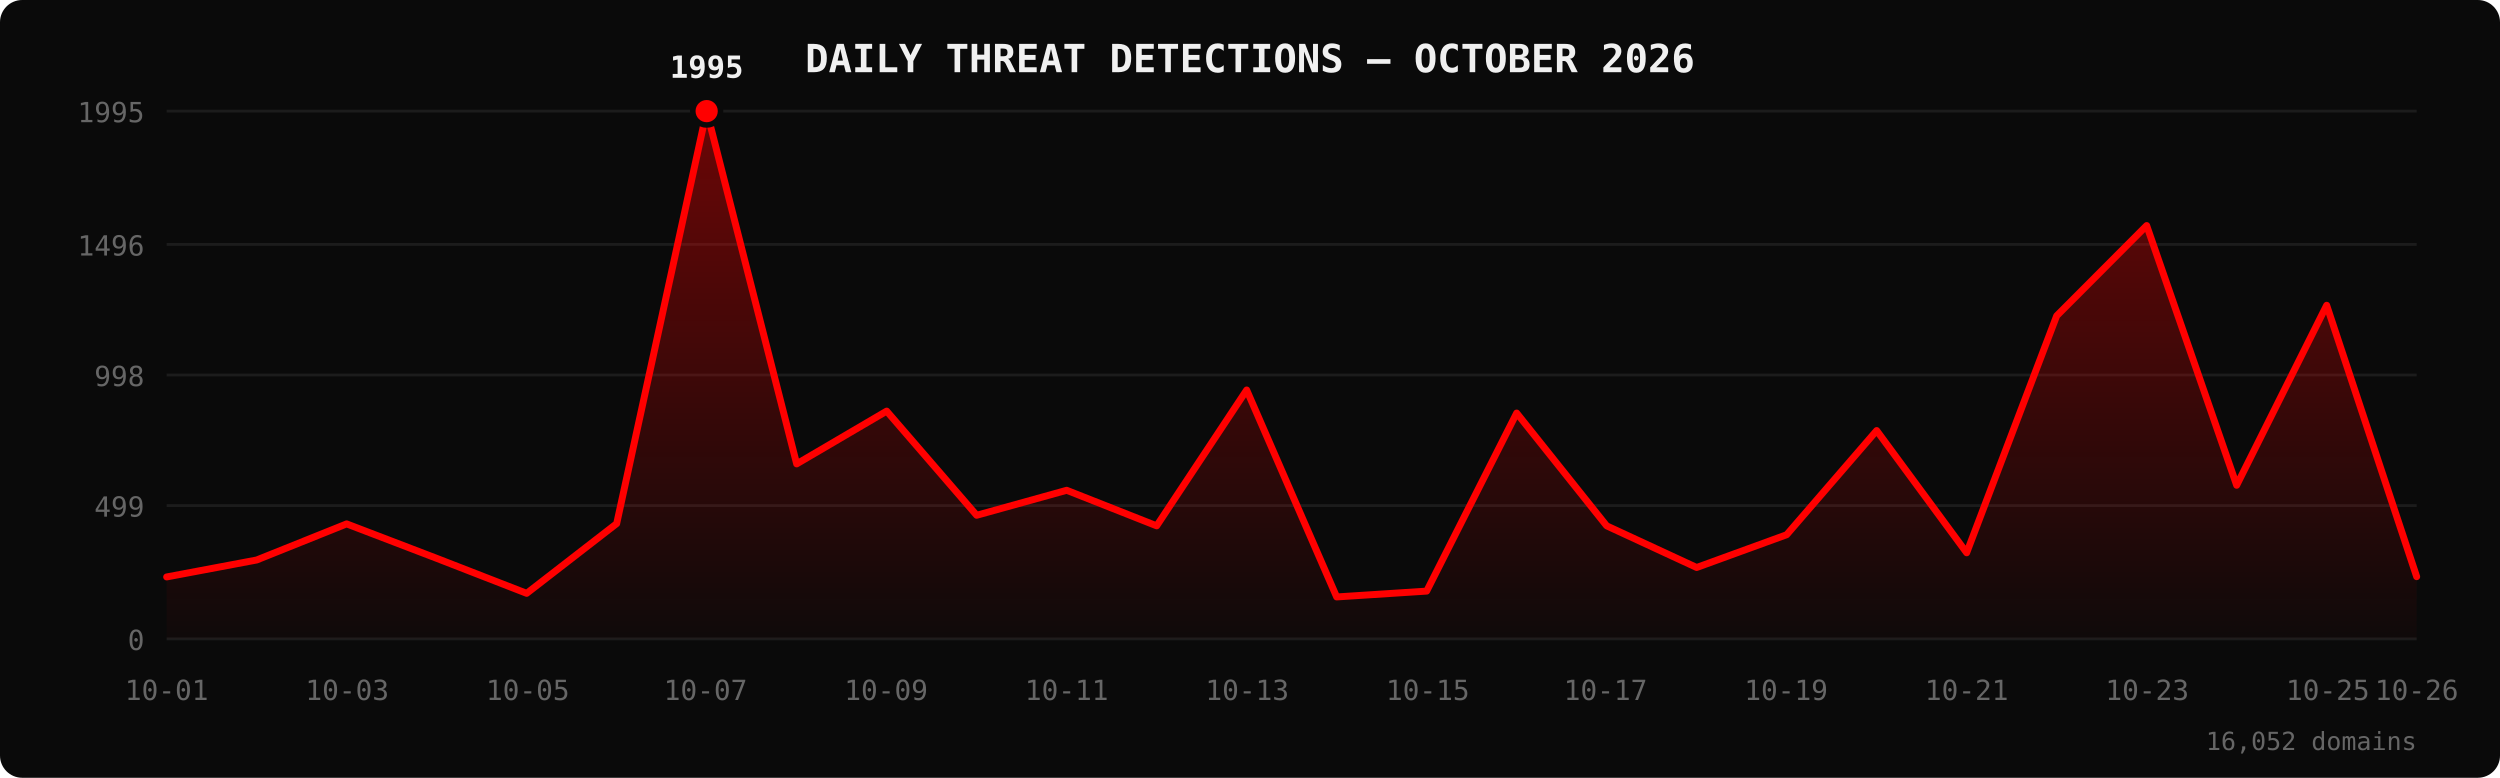
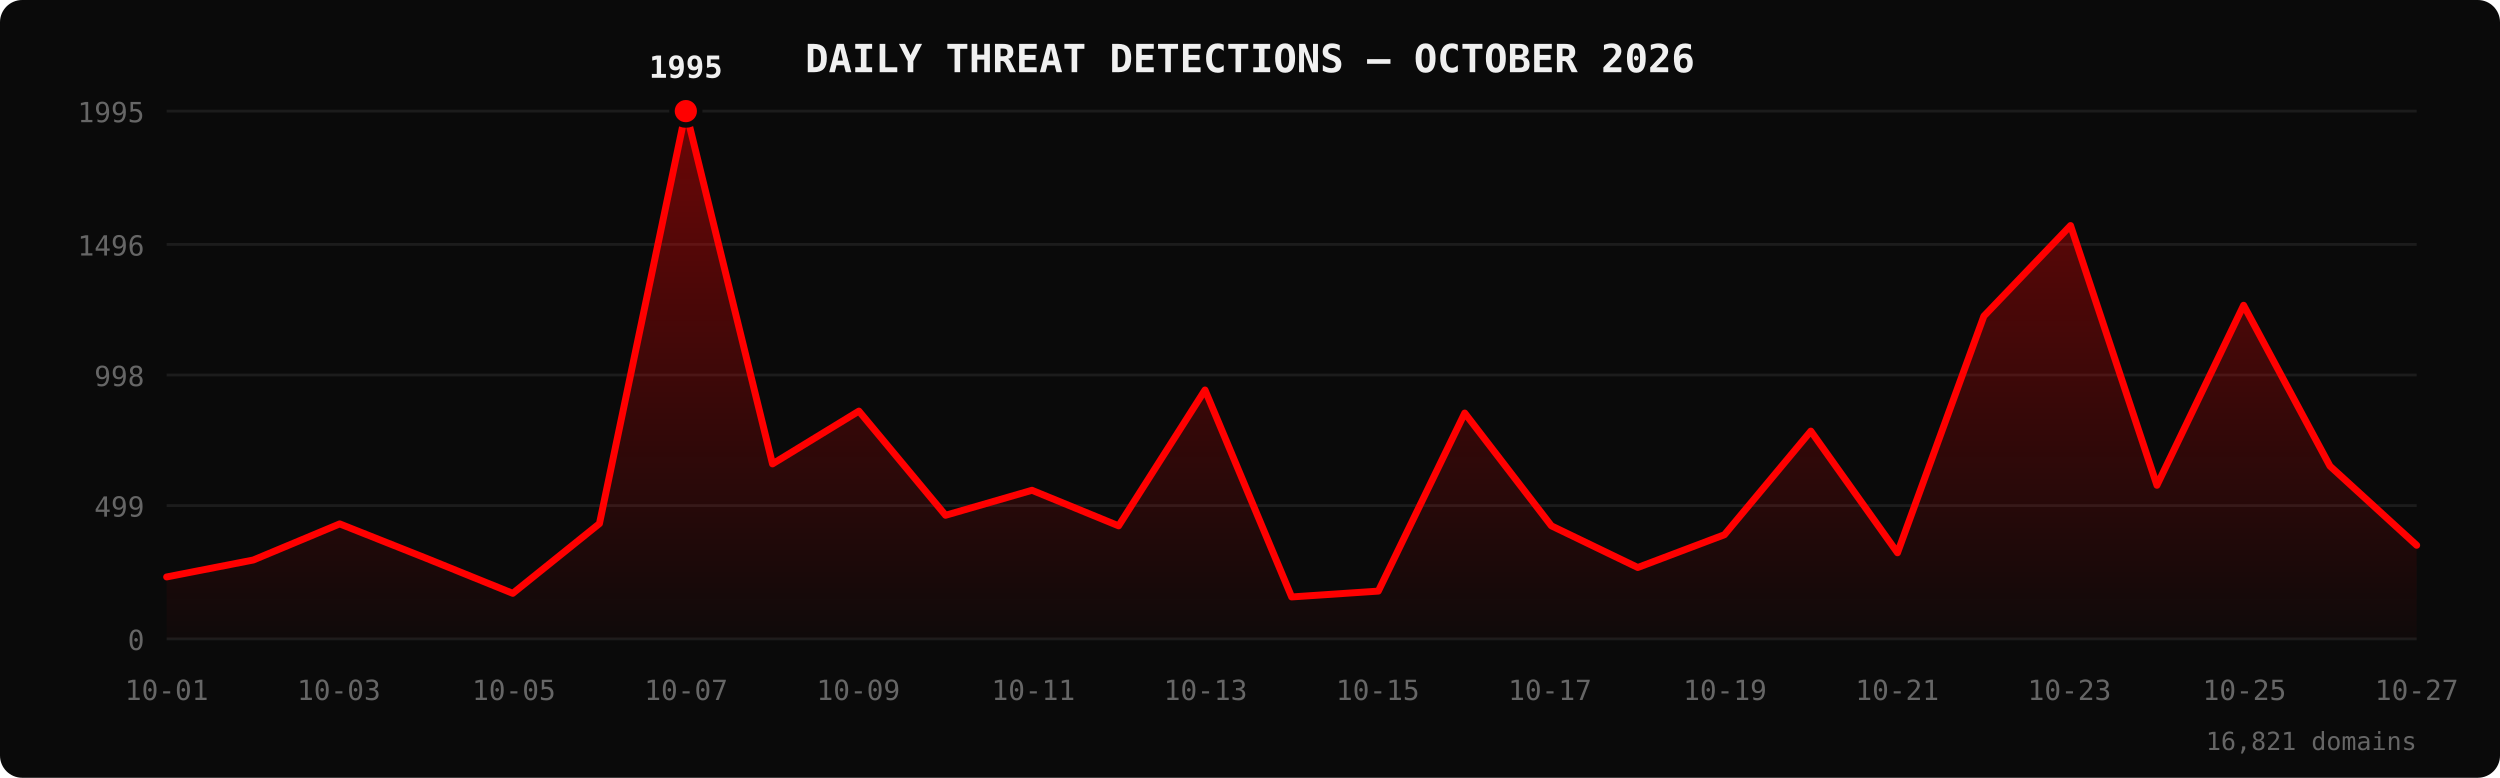
<svg xmlns="http://www.w3.org/2000/svg" width="900" height="280" viewBox="0 0 900 280">
  <rect width="900" height="280" rx="8" fill="#0A0A0A" />
  <text x="450" y="26" fill="#F0F0F0" font-size="14" text-anchor="middle" font-family="monospace" font-weight="bold">DAILY THREAT DETECTIONS — OCTOBER 2026</text>
  <line x1="60" y1="230" x2="870" y2="230" stroke="#1C1C1C" stroke-width="1" />
  <text x="52" y="234" fill="#666" font-size="10" text-anchor="end" font-family="monospace">0</text>
  <line x1="60" y1="182" x2="870" y2="182" stroke="#1C1C1C" stroke-width="1" />
  <text x="52" y="186" fill="#666" font-size="10" text-anchor="end" font-family="monospace">499</text>
  <line x1="60" y1="135" x2="870" y2="135" stroke="#1C1C1C" stroke-width="1" />
  <text x="52" y="139" fill="#666" font-size="10" text-anchor="end" font-family="monospace">998</text>
  <line x1="60" y1="88" x2="870" y2="88" stroke="#1C1C1C" stroke-width="1" />
  <text x="52" y="92" fill="#666" font-size="10" text-anchor="end" font-family="monospace">1496</text>
  <line x1="60" y1="40" x2="870" y2="40" stroke="#1C1C1C" stroke-width="1" />
  <text x="52" y="44" fill="#666" font-size="10" text-anchor="end" font-family="monospace">1995</text>
  <defs>
    <linearGradient id="areaGrad" x1="0" y1="0" x2="0" y2="1">
      <stop offset="0%" stop-color="#FF0000" stop-opacity="0.4" />
      <stop offset="100%" stop-color="#FF0000" stop-opacity="0.02" />
    </linearGradient>
  </defs>
-   <path d="M60.0,230 L60.0,207.7 L92.4,201.6 L124.8,188.6 L157.2,201.0 L189.6,213.6 L222.0,188.5 L254.4,40.0 L286.8,167.0 L319.2,148.0 L351.6,185.5 L384.0,176.5 L416.4,189.3 L448.8,140.4 L481.2,214.9 L513.6,212.8 L546.0,148.7 L578.4,189.3 L610.8,204.3 L643.2,192.5 L675.6,155.0 L708.0,199.0 L740.4,113.7 L772.8,81.2 L805.2,174.7 L837.6,109.9 L870.0,207.6 L870.0,230 Z" fill="url(#areaGrad)" />
-   <polyline points="60.0,207.7 92.4,201.6 124.8,188.6 157.2,201.0 189.6,213.6 222.0,188.5 254.4,40.0 286.8,167.0 319.2,148.0 351.6,185.5 384.0,176.5 416.4,189.3 448.8,140.4 481.2,214.9 513.6,212.8 546.0,148.7 578.4,189.3 610.8,204.3 643.2,192.5 675.6,155.0 708.0,199.0 740.4,113.7 772.8,81.2 805.2,174.7 837.6,109.9 870.0,207.6" fill="none" stroke="#FF0000" stroke-width="2.5" stroke-linejoin="round" stroke-linecap="round" />
-   <circle cx="254.4" cy="40.0" r="5" fill="#FF0000" stroke="#0A0A0A" stroke-width="2" />
-   <text x="254.4" y="28.0" fill="#F0F0F0" font-size="11" text-anchor="middle" font-family="monospace" font-weight="bold">1995</text>
+   <path d="M60.0,230 L60.0,207.7 L91.2,201.6 L122.3,188.6 L153.5,201.0 L184.6,213.6 L215.8,188.5 L246.9,40.0 L278.1,167.0 L309.2,148.0 L340.4,185.5 L371.5,176.5 L402.7,189.3 L433.8,140.4 L465.0,214.9 L496.2,212.8 L527.3,148.7 L558.5,189.3 L589.6,204.3 L620.8,192.5 L651.9,155.2 L683.1,199.0 L714.2,113.8 L745.4,81.2 L776.5,174.7 L807.7,109.9 L838.8,167.8 L870.0,196.3 L870.0,230 Z" fill="url(#areaGrad)" />
+   <polyline points="60.0,207.7 91.2,201.6 122.3,188.6 153.5,201.0 184.6,213.6 215.8,188.5 246.9,40.0 278.1,167.0 309.2,148.0 340.4,185.5 371.5,176.5 402.7,189.3 433.8,140.4 465.0,214.9 496.2,212.8 527.3,148.7 558.5,189.3 589.6,204.3 620.8,192.5 651.9,155.2 683.1,199.0 714.2,113.8 745.4,81.2 776.5,174.7 807.7,109.9 838.8,167.8 870.0,196.3" fill="none" stroke="#FF0000" stroke-width="2.5" stroke-linejoin="round" stroke-linecap="round" />
+   <circle cx="246.9" cy="40.0" r="5" fill="#FF0000" stroke="#0A0A0A" stroke-width="2" />
+   <text x="246.9" y="28.0" fill="#F0F0F0" font-size="11" text-anchor="middle" font-family="monospace" font-weight="bold">1995</text>
  <text x="60" y="252" fill="#666" font-size="10" text-anchor="middle" font-family="monospace">10-01</text>
-   <text x="125" y="252" fill="#666" font-size="10" text-anchor="middle" font-family="monospace">10-03</text>
-   <text x="190" y="252" fill="#666" font-size="10" text-anchor="middle" font-family="monospace">10-05</text>
-   <text x="254" y="252" fill="#666" font-size="10" text-anchor="middle" font-family="monospace">10-07</text>
-   <text x="319" y="252" fill="#666" font-size="10" text-anchor="middle" font-family="monospace">10-09</text>
-   <text x="384" y="252" fill="#666" font-size="10" text-anchor="middle" font-family="monospace">10-11</text>
-   <text x="449" y="252" fill="#666" font-size="10" text-anchor="middle" font-family="monospace">10-13</text>
-   <text x="514" y="252" fill="#666" font-size="10" text-anchor="middle" font-family="monospace">10-15</text>
-   <text x="578" y="252" fill="#666" font-size="10" text-anchor="middle" font-family="monospace">10-17</text>
-   <text x="643" y="252" fill="#666" font-size="10" text-anchor="middle" font-family="monospace">10-19</text>
-   <text x="708" y="252" fill="#666" font-size="10" text-anchor="middle" font-family="monospace">10-21</text>
-   <text x="773" y="252" fill="#666" font-size="10" text-anchor="middle" font-family="monospace">10-23</text>
-   <text x="838" y="252" fill="#666" font-size="10" text-anchor="middle" font-family="monospace">10-25</text>
-   <text x="870" y="252" fill="#666" font-size="10" text-anchor="middle" font-family="monospace">10-26</text>
-   <text x="870" y="270" fill="#666" font-size="9" text-anchor="end" font-family="monospace">16,052 domains</text>
+   <text x="122" y="252" fill="#666" font-size="10" text-anchor="middle" font-family="monospace">10-03</text>
+   <text x="185" y="252" fill="#666" font-size="10" text-anchor="middle" font-family="monospace">10-05</text>
+   <text x="247" y="252" fill="#666" font-size="10" text-anchor="middle" font-family="monospace">10-07</text>
+   <text x="309" y="252" fill="#666" font-size="10" text-anchor="middle" font-family="monospace">10-09</text>
+   <text x="372" y="252" fill="#666" font-size="10" text-anchor="middle" font-family="monospace">10-11</text>
+   <text x="434" y="252" fill="#666" font-size="10" text-anchor="middle" font-family="monospace">10-13</text>
+   <text x="496" y="252" fill="#666" font-size="10" text-anchor="middle" font-family="monospace">10-15</text>
+   <text x="558" y="252" fill="#666" font-size="10" text-anchor="middle" font-family="monospace">10-17</text>
+   <text x="621" y="252" fill="#666" font-size="10" text-anchor="middle" font-family="monospace">10-19</text>
+   <text x="683" y="252" fill="#666" font-size="10" text-anchor="middle" font-family="monospace">10-21</text>
+   <text x="745" y="252" fill="#666" font-size="10" text-anchor="middle" font-family="monospace">10-23</text>
+   <text x="808" y="252" fill="#666" font-size="10" text-anchor="middle" font-family="monospace">10-25</text>
+   <text x="870" y="252" fill="#666" font-size="10" text-anchor="middle" font-family="monospace">10-27</text>
+   <text x="870" y="270" fill="#666" font-size="9" text-anchor="end" font-family="monospace">16,821 domains</text>
</svg>
